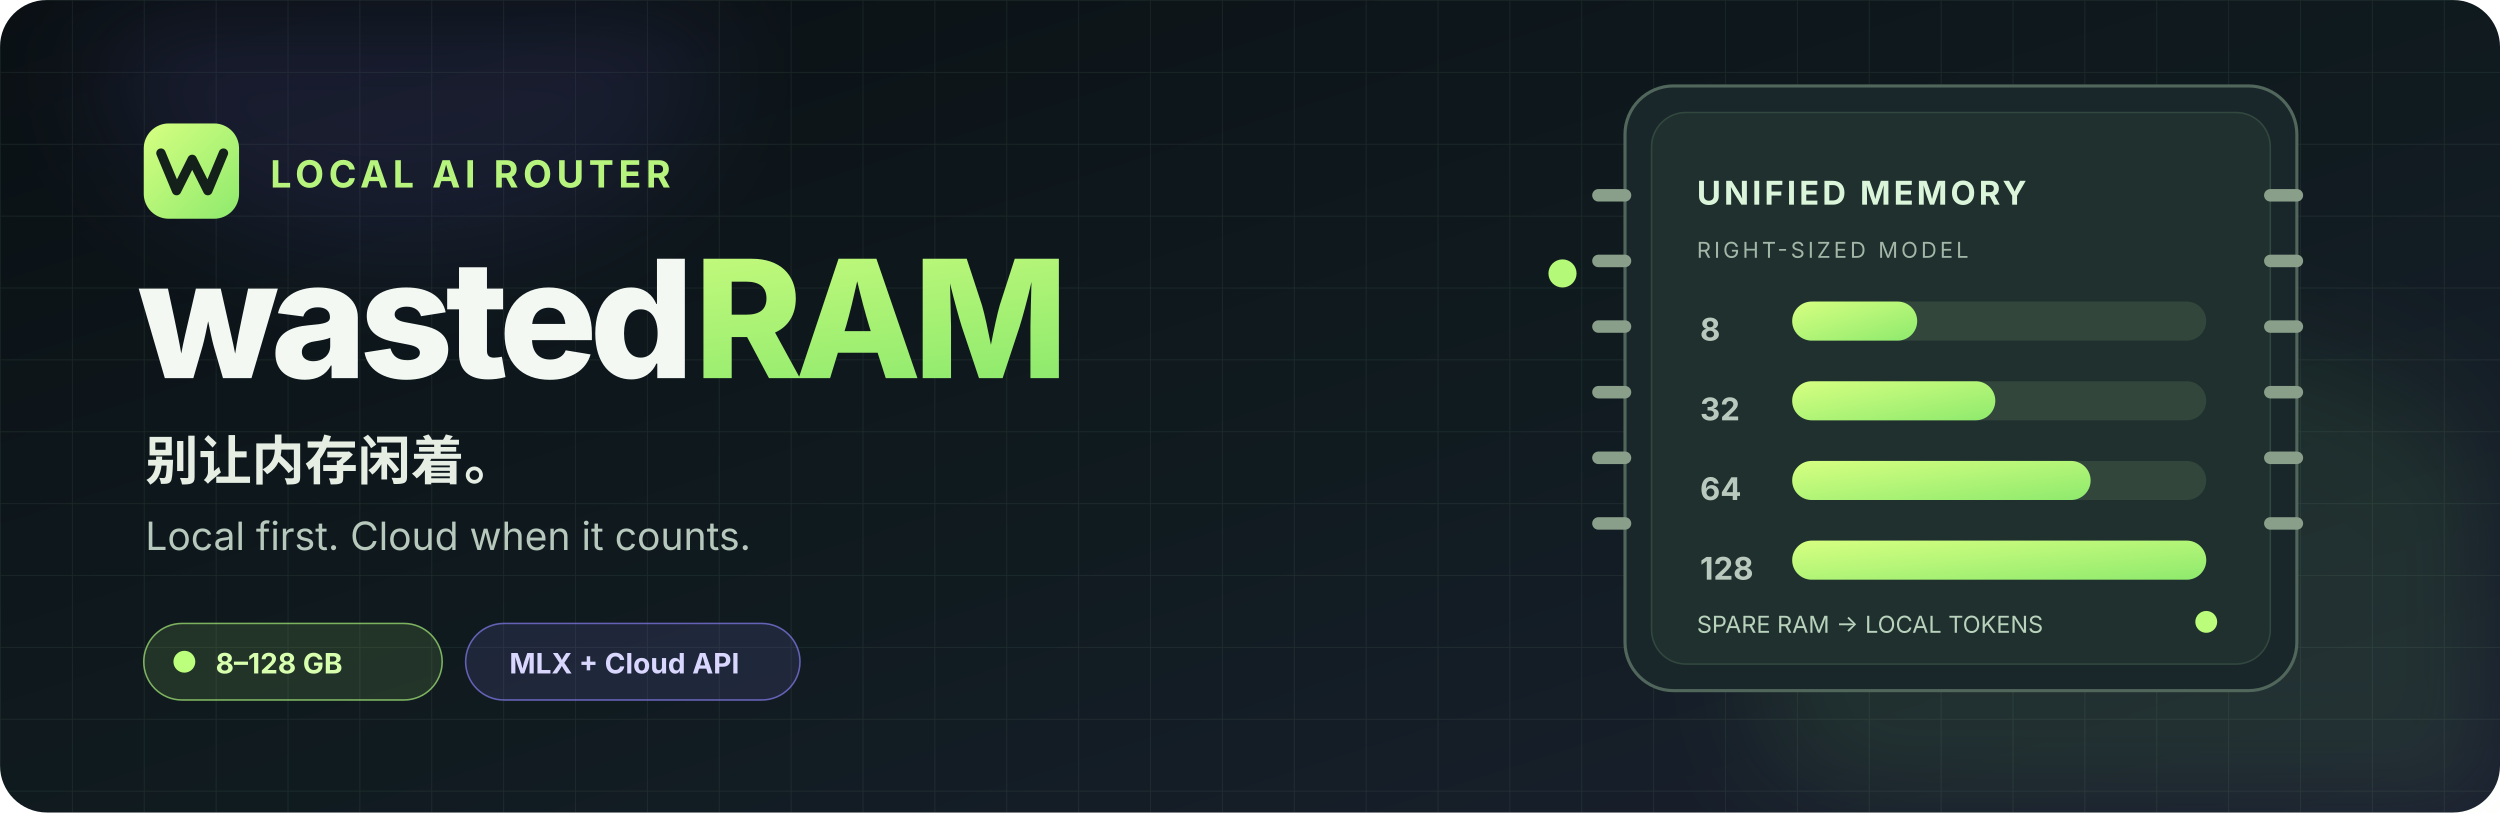
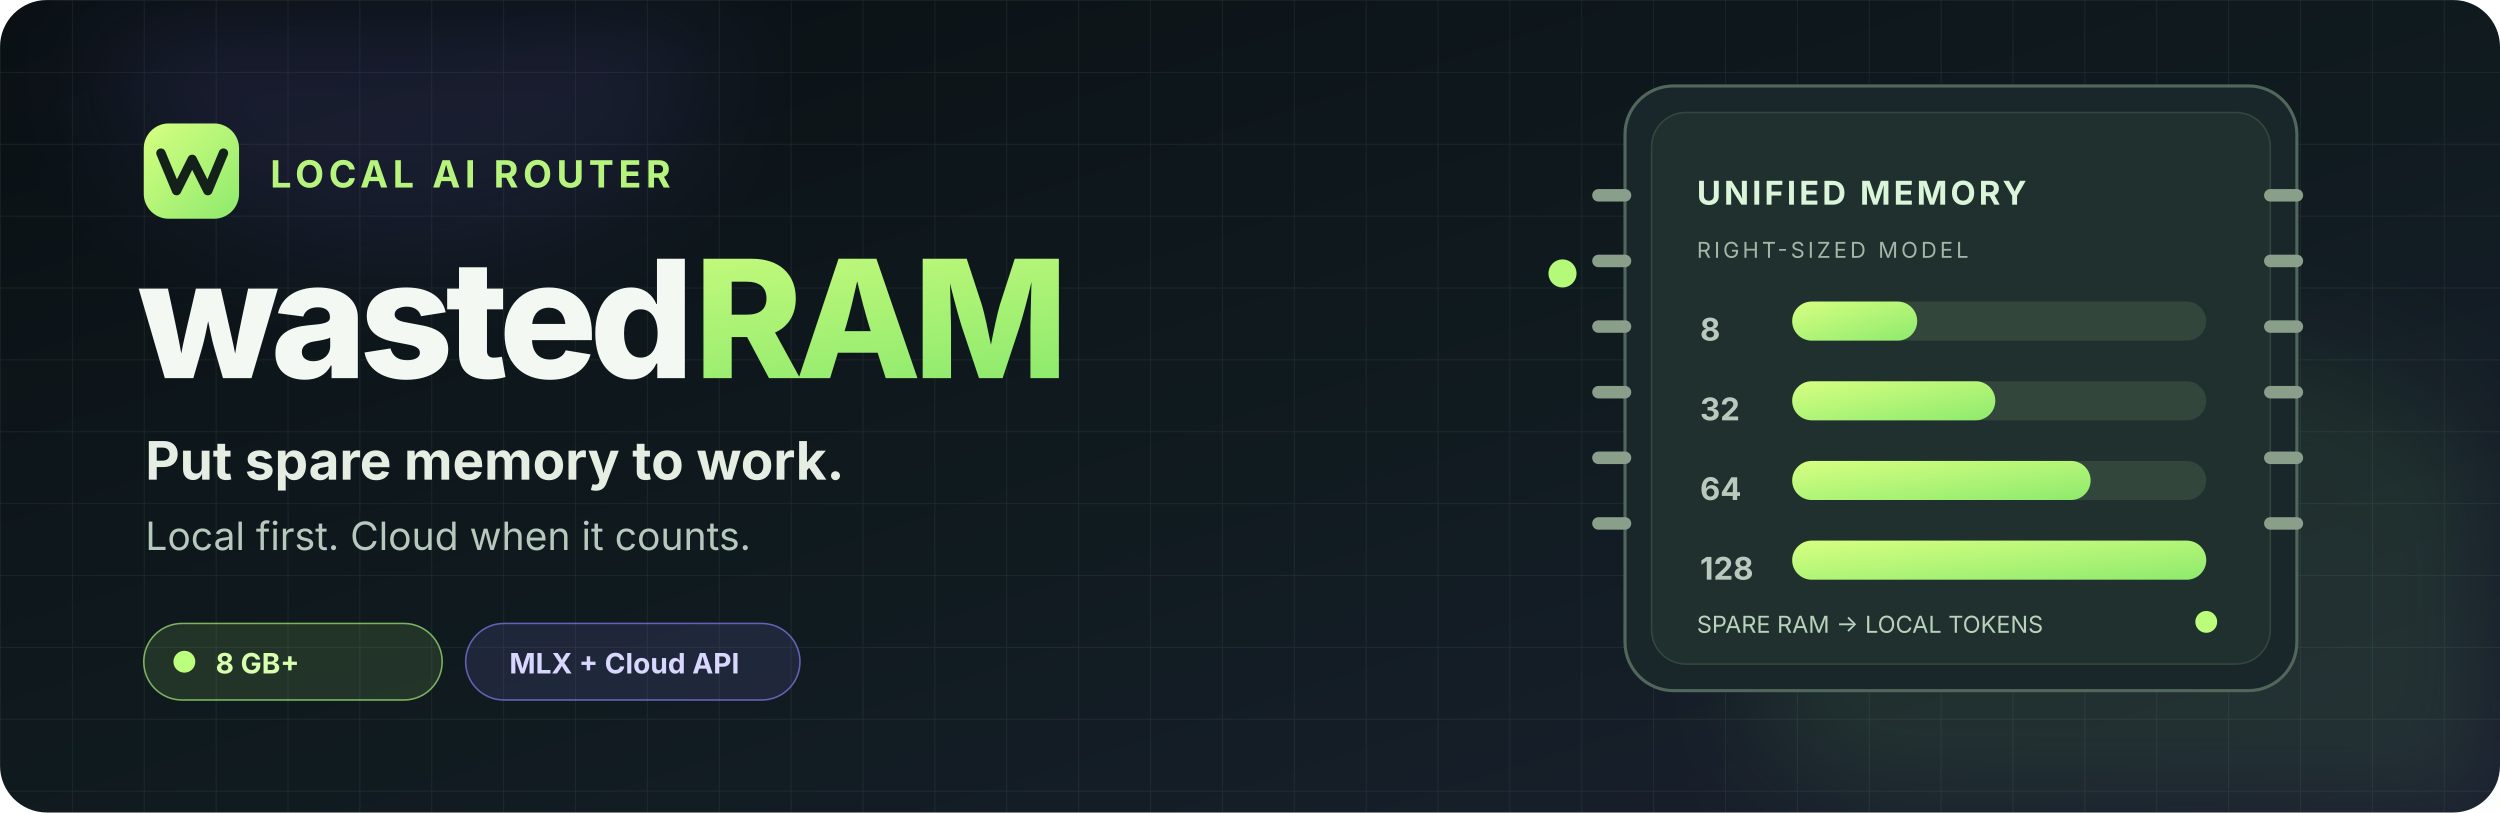
<svg xmlns="http://www.w3.org/2000/svg" width="1600" height="520" viewBox="0 0 1600 520" role="img" aria-labelledby="title desc">
  <defs>
    <linearGradient id="background" x1="0" y1="0" x2="1" y2="1">
      <stop offset="0" stop-color="#0a1014" />
      <stop offset="0.55" stop-color="#101b20" />
      <stop offset="1" stop-color="#1b2030" />
    </linearGradient>
    <linearGradient id="lime" x1="0" y1="0" x2="1" y2="1">
      <stop offset="0" stop-color="#d6ff81" />
      <stop offset="1" stop-color="#8eea6d" />
    </linearGradient>
    <linearGradient id="path" x1="0" y1="0" x2="1" y2="0">
      <stop offset="0" stop-color="#bfff71" />
      <stop offset="1" stop-color="#8b86ff" />
    </linearGradient>
    <pattern id="grid" width="46" height="46" patternUnits="userSpaceOnUse">
      <path d="M46 0H0V46" fill="none" stroke="#a9c8af" stroke-opacity=".095" />
    </pattern>
    <filter id="blur" x="-100%" y="-100%" width="300%" height="300%">
      <feGaussianBlur stdDeviation="35" />
    </filter>
  </defs>
  <rect width="1600" height="520" rx="30" fill="url(#background)" />
  <rect width="1600" height="520" rx="30" fill="url(#grid)" />
  <ellipse cx="1385" cy="415" rx="260" ry="200" fill="#8bec75" opacity=".09" filter="url(#blur)" />
  <ellipse cx="260" cy="40" rx="190" ry="120" fill="#7866e5" opacity=".12" filter="url(#blur)" />
  <g transform="translate(92 79)">
    <rect width="61" height="61" rx="16" fill="url(#lime)" />
    <path d="M11 19l10 24 10-20 10 20 10-24" fill="none" stroke="#14201a" stroke-width="6" stroke-linecap="round" stroke-linejoin="round" />
    <text x="81" y="41" font-family="Inter, -apple-system, BlinkMacSystemFont, Segoe UI, sans-serif" font-size="24" font-weight="700" letter-spacing="3" fill="#b7f47d">LOCAL AI ROUTER</text>
  </g>
  <text x="88" y="242" font-family="Inter, -apple-system, BlinkMacSystemFont, Segoe UI, sans-serif" font-size="105" font-weight="800" letter-spacing="-5" fill="#f3f8f3">wasted<tspan fill="url(#lime)">RAM</tspan>
  </text>
-   <text x="93" y="307" font-family="-apple-system, BlinkMacSystemFont, Segoe UI, sans-serif" font-size="34" font-weight="650" fill="#e6eee4">别让内存闲着。</text>
+   <text x="93" y="307" font-family="-apple-system, BlinkMacSystemFont, Segoe UI, sans-serif" font-size="34" font-weight="650" fill="#e6eee4">Put spare memory to work.</text>
  <text x="93" y="352" font-family="Inter, -apple-system, BlinkMacSystemFont, Segoe UI, sans-serif" font-size="25" fill="#b7c8bd">Local first. Cloud when it counts.</text>
  <g transform="translate(92 399)">
    <rect width="191" height="49" rx="24.5" fill="#b6f878" fill-opacity=".12" stroke="#a7ef79" stroke-opacity=".7" />
    <circle cx="26" cy="24.5" r="7" fill="#bcff7c" />
-     <text x="46" y="32" font-family="Inter, -apple-system, BlinkMacSystemFont, Segoe UI, sans-serif" font-size="18" font-weight="700" fill="#d7ffad">8–128 GB</text>
+     <text x="46" y="32" font-family="Inter, -apple-system, BlinkMacSystemFont, Segoe UI, sans-serif" font-size="18" font-weight="700" fill="#d7ffad">8 GB+</text>
    <rect x="206" width="214" height="49" rx="24.5" fill="#8e84ff" fill-opacity=".12" stroke="#8e84ff" stroke-opacity=".65" />
    <text x="234" y="32" font-family="Inter, -apple-system, BlinkMacSystemFont, Segoe UI, sans-serif" font-size="18" font-weight="700" fill="#dad7ff">MLX + Cloud API</text>
  </g>
  <g transform="translate(1040 55)">
    <rect width="430" height="387" rx="31" fill="#19262a" stroke="#51675b" stroke-width="2" />
    <rect x="17" y="17" width="396" height="353" rx="22" fill="#1f302e" stroke="#32483e" />
    <path d="M0 70h-17m17 42h-17m17 42h-17m17 42h-17m17 42h-17m17 42h-17m447-210h-17m17 42h-17m17 42h-17m17 42h-17m17 42h-17m17 42h-17" stroke="#899f8a" stroke-width="8" stroke-linecap="round" />
    <text x="46" y="76" font-family="Inter, -apple-system, BlinkMacSystemFont, Segoe UI, sans-serif" font-size="21" font-weight="700" letter-spacing="2" fill="#dbf5da">UNIFIED MEMORY</text>
    <text x="46" y="110" font-family="Inter, -apple-system, BlinkMacSystemFont, Segoe UI, sans-serif" font-size="14" letter-spacing="2" fill="#a2b7a7">RIGHT-SIZED MODEL</text>
    <g font-family="Inter, -apple-system, BlinkMacSystemFont, Segoe UI, sans-serif" font-size="20" font-weight="700">
      <text x="48" y="163" fill="#b9c9bd">8</text>
      <text x="48" y="214" fill="#b9c9bd">32</text>
      <text x="48" y="265" fill="#b9c9bd">64</text>
      <text x="48" y="316" fill="#b9c9bd">128</text>
    </g>
    <g fill="#32463c">
      <rect x="107" y="138" width="265" height="25" rx="12.5" />
      <rect x="107" y="189" width="265" height="25" rx="12.5" />
      <rect x="107" y="240" width="265" height="25" rx="12.5" />
      <rect x="107" y="291" width="265" height="25" rx="12.5" />
    </g>
    <g fill="url(#lime)">
      <rect x="107" y="138" width="80" height="25" rx="12.5" />
      <rect x="107" y="189" width="130" height="25" rx="12.5" />
      <rect x="107" y="240" width="191" height="25" rx="12.5" />
      <rect x="107" y="291" width="265" height="25" rx="12.5" />
    </g>
    <circle cx="372" cy="343" r="7" fill="#bbfd7a" />
    <text x="46" y="350" font-family="Inter, -apple-system, BlinkMacSystemFont, Segoe UI, sans-serif" font-size="15" fill="#b9d2bc">SPARE RAM → LOCAL TOKENS</text>
  </g>
  <path d="M850 175h150" stroke="url(#path)" stroke-width="5" stroke-linecap="round" stroke-dasharray="11 13" opacity=".8" />
  <circle cx="1000" cy="175" r="9" fill="#b5f978" />
</svg>
